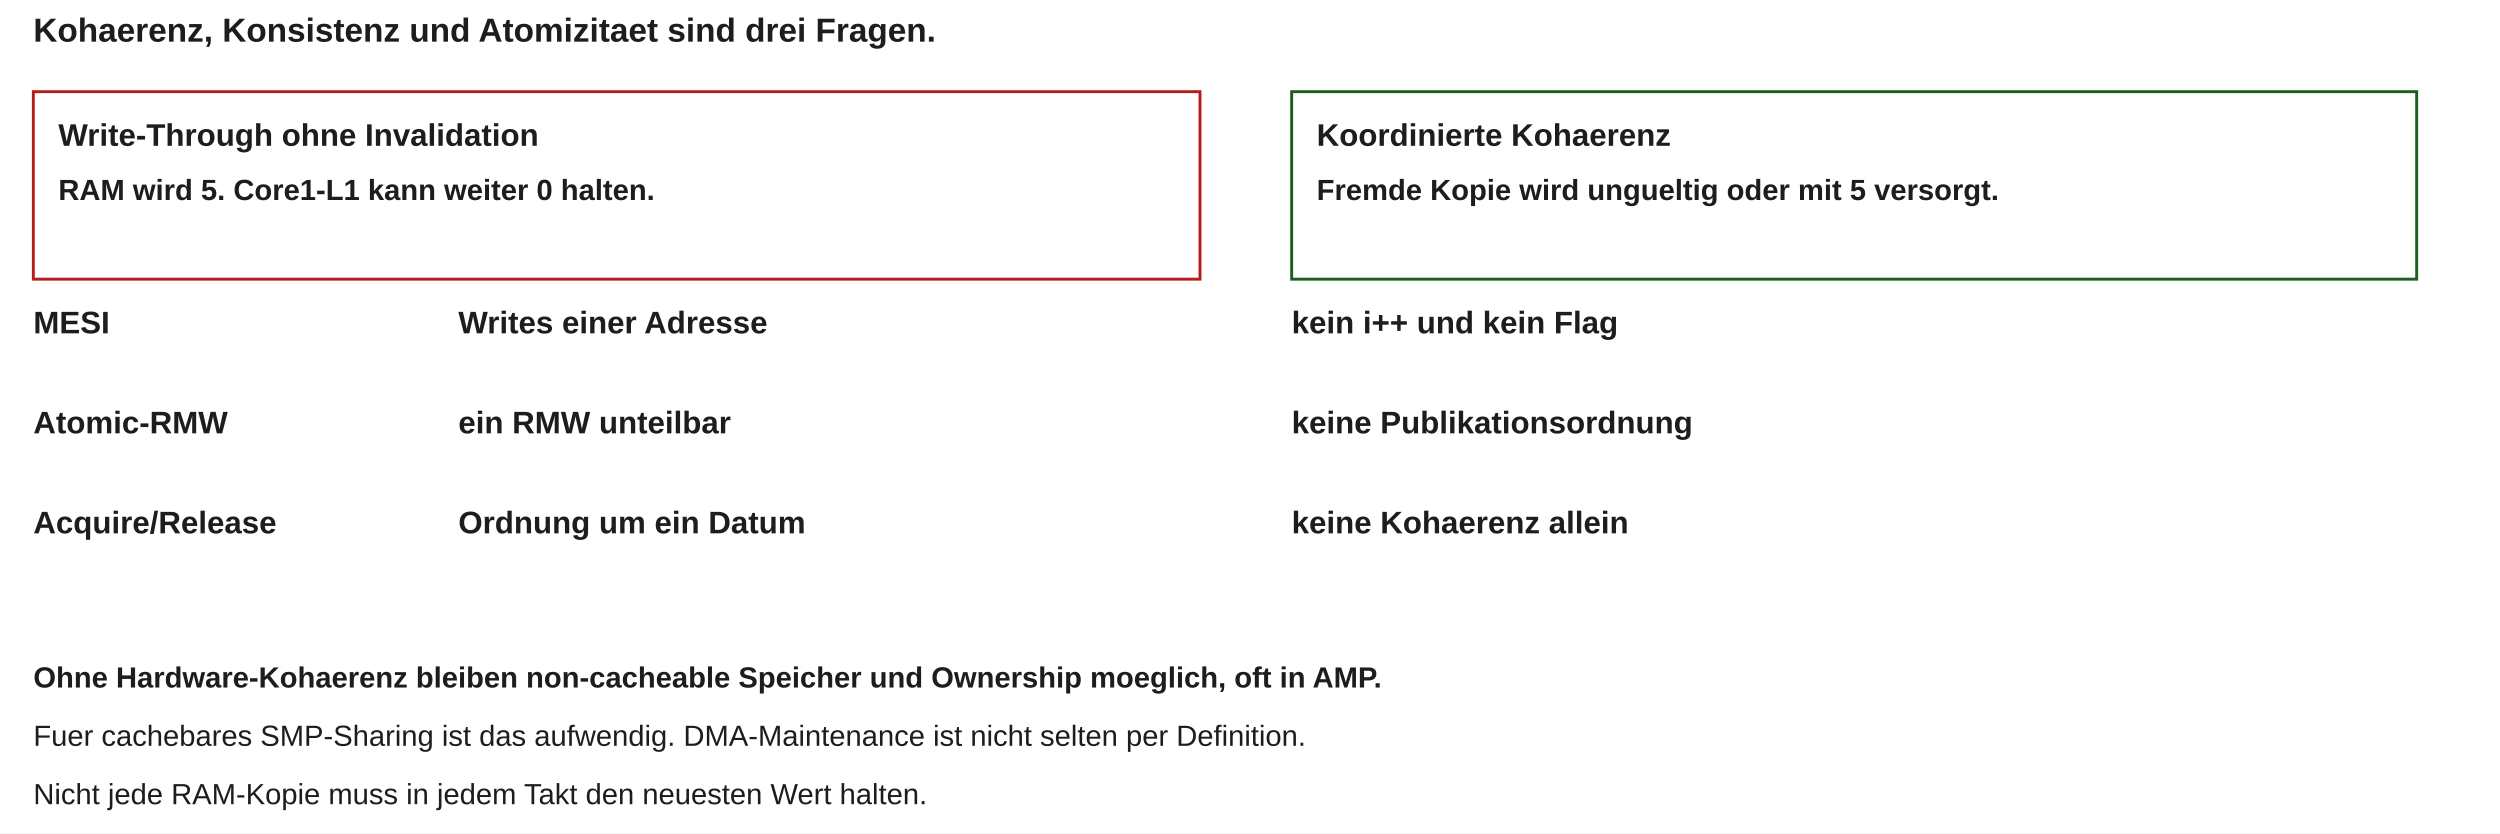
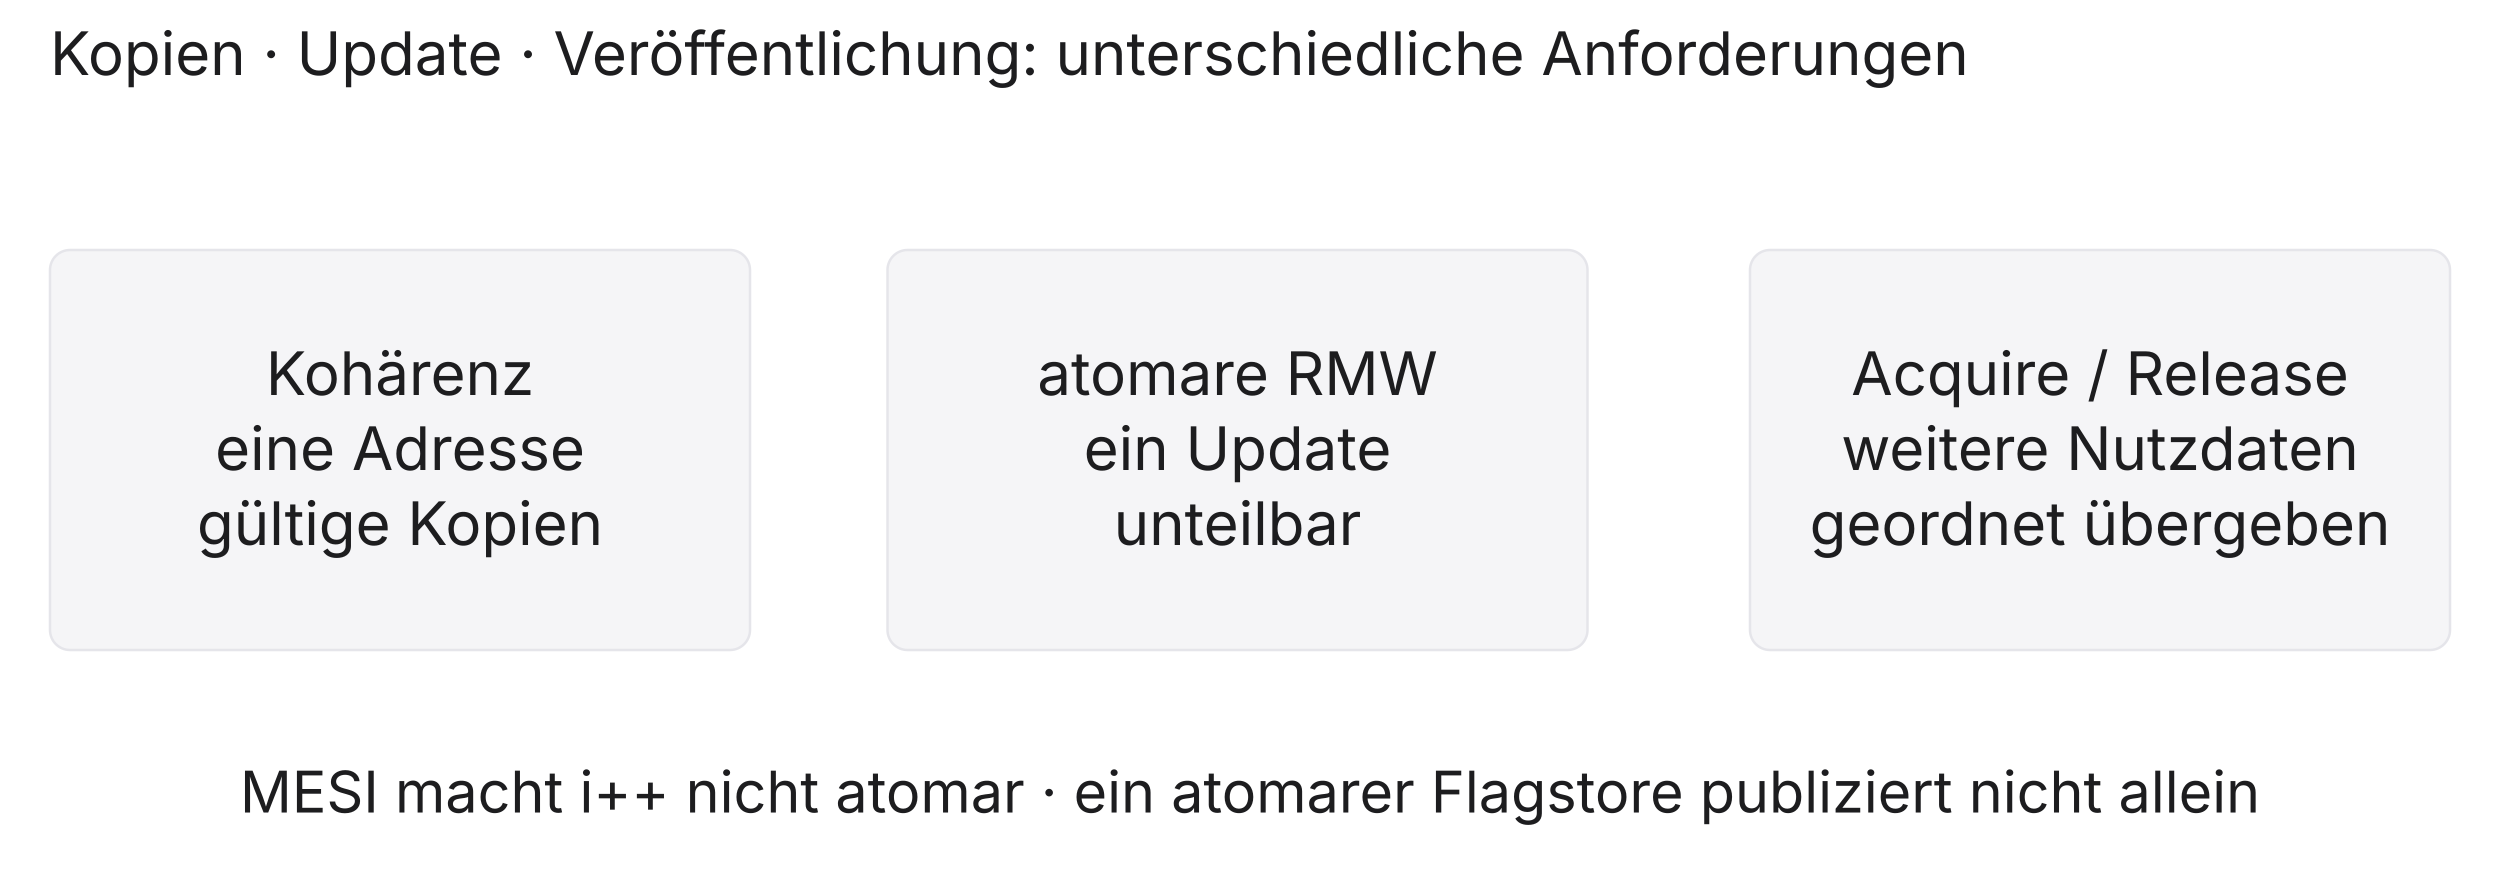
- <svg xmlns="http://www.w3.org/2000/svg" viewBox="0 0 1200 400" width="1200" height="400">
-   <rect width="1200" height="400" fill="#fff" />
-   <style>text{font-family:Arial,Helvetica,sans-serif;fill:#1D1D1F}</style>
-   <text x="16" y="20" font-size="16" font-weight="600" fill="#1D1D1F" text-anchor="start">Kohaerenz, Konsistenz und Atomizitaet sind drei Fragen.</text>
-   <rect x="16" y="44" width="560" height="90" fill="#fff" stroke="#B71C1C" stroke-width="1.4" />
-   <text x="28" y="70" font-size="15" font-weight="600" fill="#B71C1C" text-anchor="start">Write-Through ohne Invalidation</text>
-   <text x="28" y="96" font-size="14" font-weight="600" fill="#1D1D1F" text-anchor="start">RAM wird 5. Core1-L1 kann weiter 0 halten.</text>
-   <rect x="620" y="44" width="540" height="90" fill="#fff" stroke="#1B5E20" stroke-width="1.4" />
-   <text x="632" y="70" font-size="15" font-weight="600" fill="#1B5E20" text-anchor="start">Koordinierte Kohaerenz</text>
-   <text x="632" y="96" font-size="14" font-weight="600" fill="#1D1D1F" text-anchor="start">Fremde Kopie wird ungueltig oder mit 5 versorgt.</text>
-   <text x="16" y="160" font-size="15" font-weight="600" fill="#1565C0" text-anchor="start">MESI</text>
-   <text x="220" y="160" font-size="15" font-weight="600" fill="#1B5E20" text-anchor="start">Writes einer Adresse</text>
-   <text x="620" y="160" font-size="15" font-weight="600" fill="#B71C1C" text-anchor="start">kein i++ und kein Flag</text>
-   <text x="16" y="208" font-size="15" font-weight="600" fill="#1565C0" text-anchor="start">Atomic-RMW</text>
-   <text x="220" y="208" font-size="15" font-weight="600" fill="#1B5E20" text-anchor="start">ein RMW unteilbar</text>
-   <text x="620" y="208" font-size="15" font-weight="600" fill="#B71C1C" text-anchor="start">keine Publikationsordnung</text>
-   <text x="16" y="256" font-size="15" font-weight="600" fill="#1565C0" text-anchor="start">Acquire/Release</text>
-   <text x="220" y="256" font-size="15" font-weight="600" fill="#1B5E20" text-anchor="start">Ordnung um ein Datum</text>
-   <text x="620" y="256" font-size="15" font-weight="600" fill="#B71C1C" text-anchor="start">keine Kohaerenz allein</text>
-   <text x="16" y="330" font-size="14" font-weight="600" fill="#1D1D1F" text-anchor="start">Ohne Hardware-Kohaerenz bleiben non-cacheable Speicher und Ownership moeglich, oft in AMP.</text>
-   <text x="16" y="358" font-size="14" font-weight="400" fill="#5F6368" text-anchor="start">Fuer cachebares SMP-Sharing ist das aufwendig. DMA-Maintenance ist nicht selten per Definition.</text>
-   <text x="16" y="386" font-size="14" font-weight="400" fill="#5F6368" text-anchor="start">Nicht jede RAM-Kopie muss in jedem Takt den neuesten Wert halten.</text>
+ <svg xmlns="http://www.w3.org/2000/svg" width="1000" height="356" viewBox="0 0 1000 356" role="img" aria-labelledby="title">
+   <style>text{font-family:Inter,Arial,Helvetica,sans-serif;font-weight:400}</style>
+   <defs>
+     <marker id="arrow" markerWidth="10" markerHeight="10" refX="8" refY="3" orient="auto" markerUnits="strokeWidth">
+       <path d="M0,0 L8,3 L0,6" fill="#1D1D1F" />
+     </marker>
+   </defs>
+   <rect width="1000" height="356" fill="#FFFFFF" />
+   <text x="20" y="30" font-size="24" fill="#1D1D1F" text-anchor="start">Kopien · Update · Veröffentlichung: unterschiedliche Anforderungen</text>
+   <rect x="20" y="100" width="280" height="160" rx="8" fill="#F5F5F7" stroke="#E5E5EA" />
+   <text x="160.0" y="158.0" font-size="24" fill="#1D1D1F" text-anchor="middle">Kohärenz</text>
+   <text x="160.0" y="188.0" font-size="24" fill="#1D1D1F" text-anchor="middle">eine Adresse</text>
+   <text x="160.0" y="218.0" font-size="24" fill="#1D1D1F" text-anchor="middle">gültige Kopien</text>
+   <rect x="355" y="100" width="280" height="160" rx="8" fill="#F5F5F7" stroke="#E5E5EA" />
+   <text x="495.0" y="158.0" font-size="24" fill="#1D1D1F" text-anchor="middle">atomare RMW</text>
+   <text x="495.0" y="188.0" font-size="24" fill="#1D1D1F" text-anchor="middle">ein Update</text>
+   <text x="495.0" y="218.0" font-size="24" fill="#1D1D1F" text-anchor="middle">unteilbar</text>
+   <rect x="700" y="100" width="280" height="160" rx="8" fill="#F5F5F7" stroke="#E5E5EA" />
+   <text x="840.0" y="158.0" font-size="24" fill="#1D1D1F" text-anchor="middle">Acquire / Release</text>
+   <text x="840.0" y="188.0" font-size="24" fill="#1D1D1F" text-anchor="middle">weitere Nutzdaten</text>
+   <text x="840.0" y="218.0" font-size="24" fill="#1D1D1F" text-anchor="middle">geordnet übergeben</text>
+   <text x="500" y="325" font-size="23" fill="#1D1D1F" text-anchor="middle">MESI macht i++ nicht atomar · ein atomarer Flagstore publiziert nicht allein</text>
</svg>
